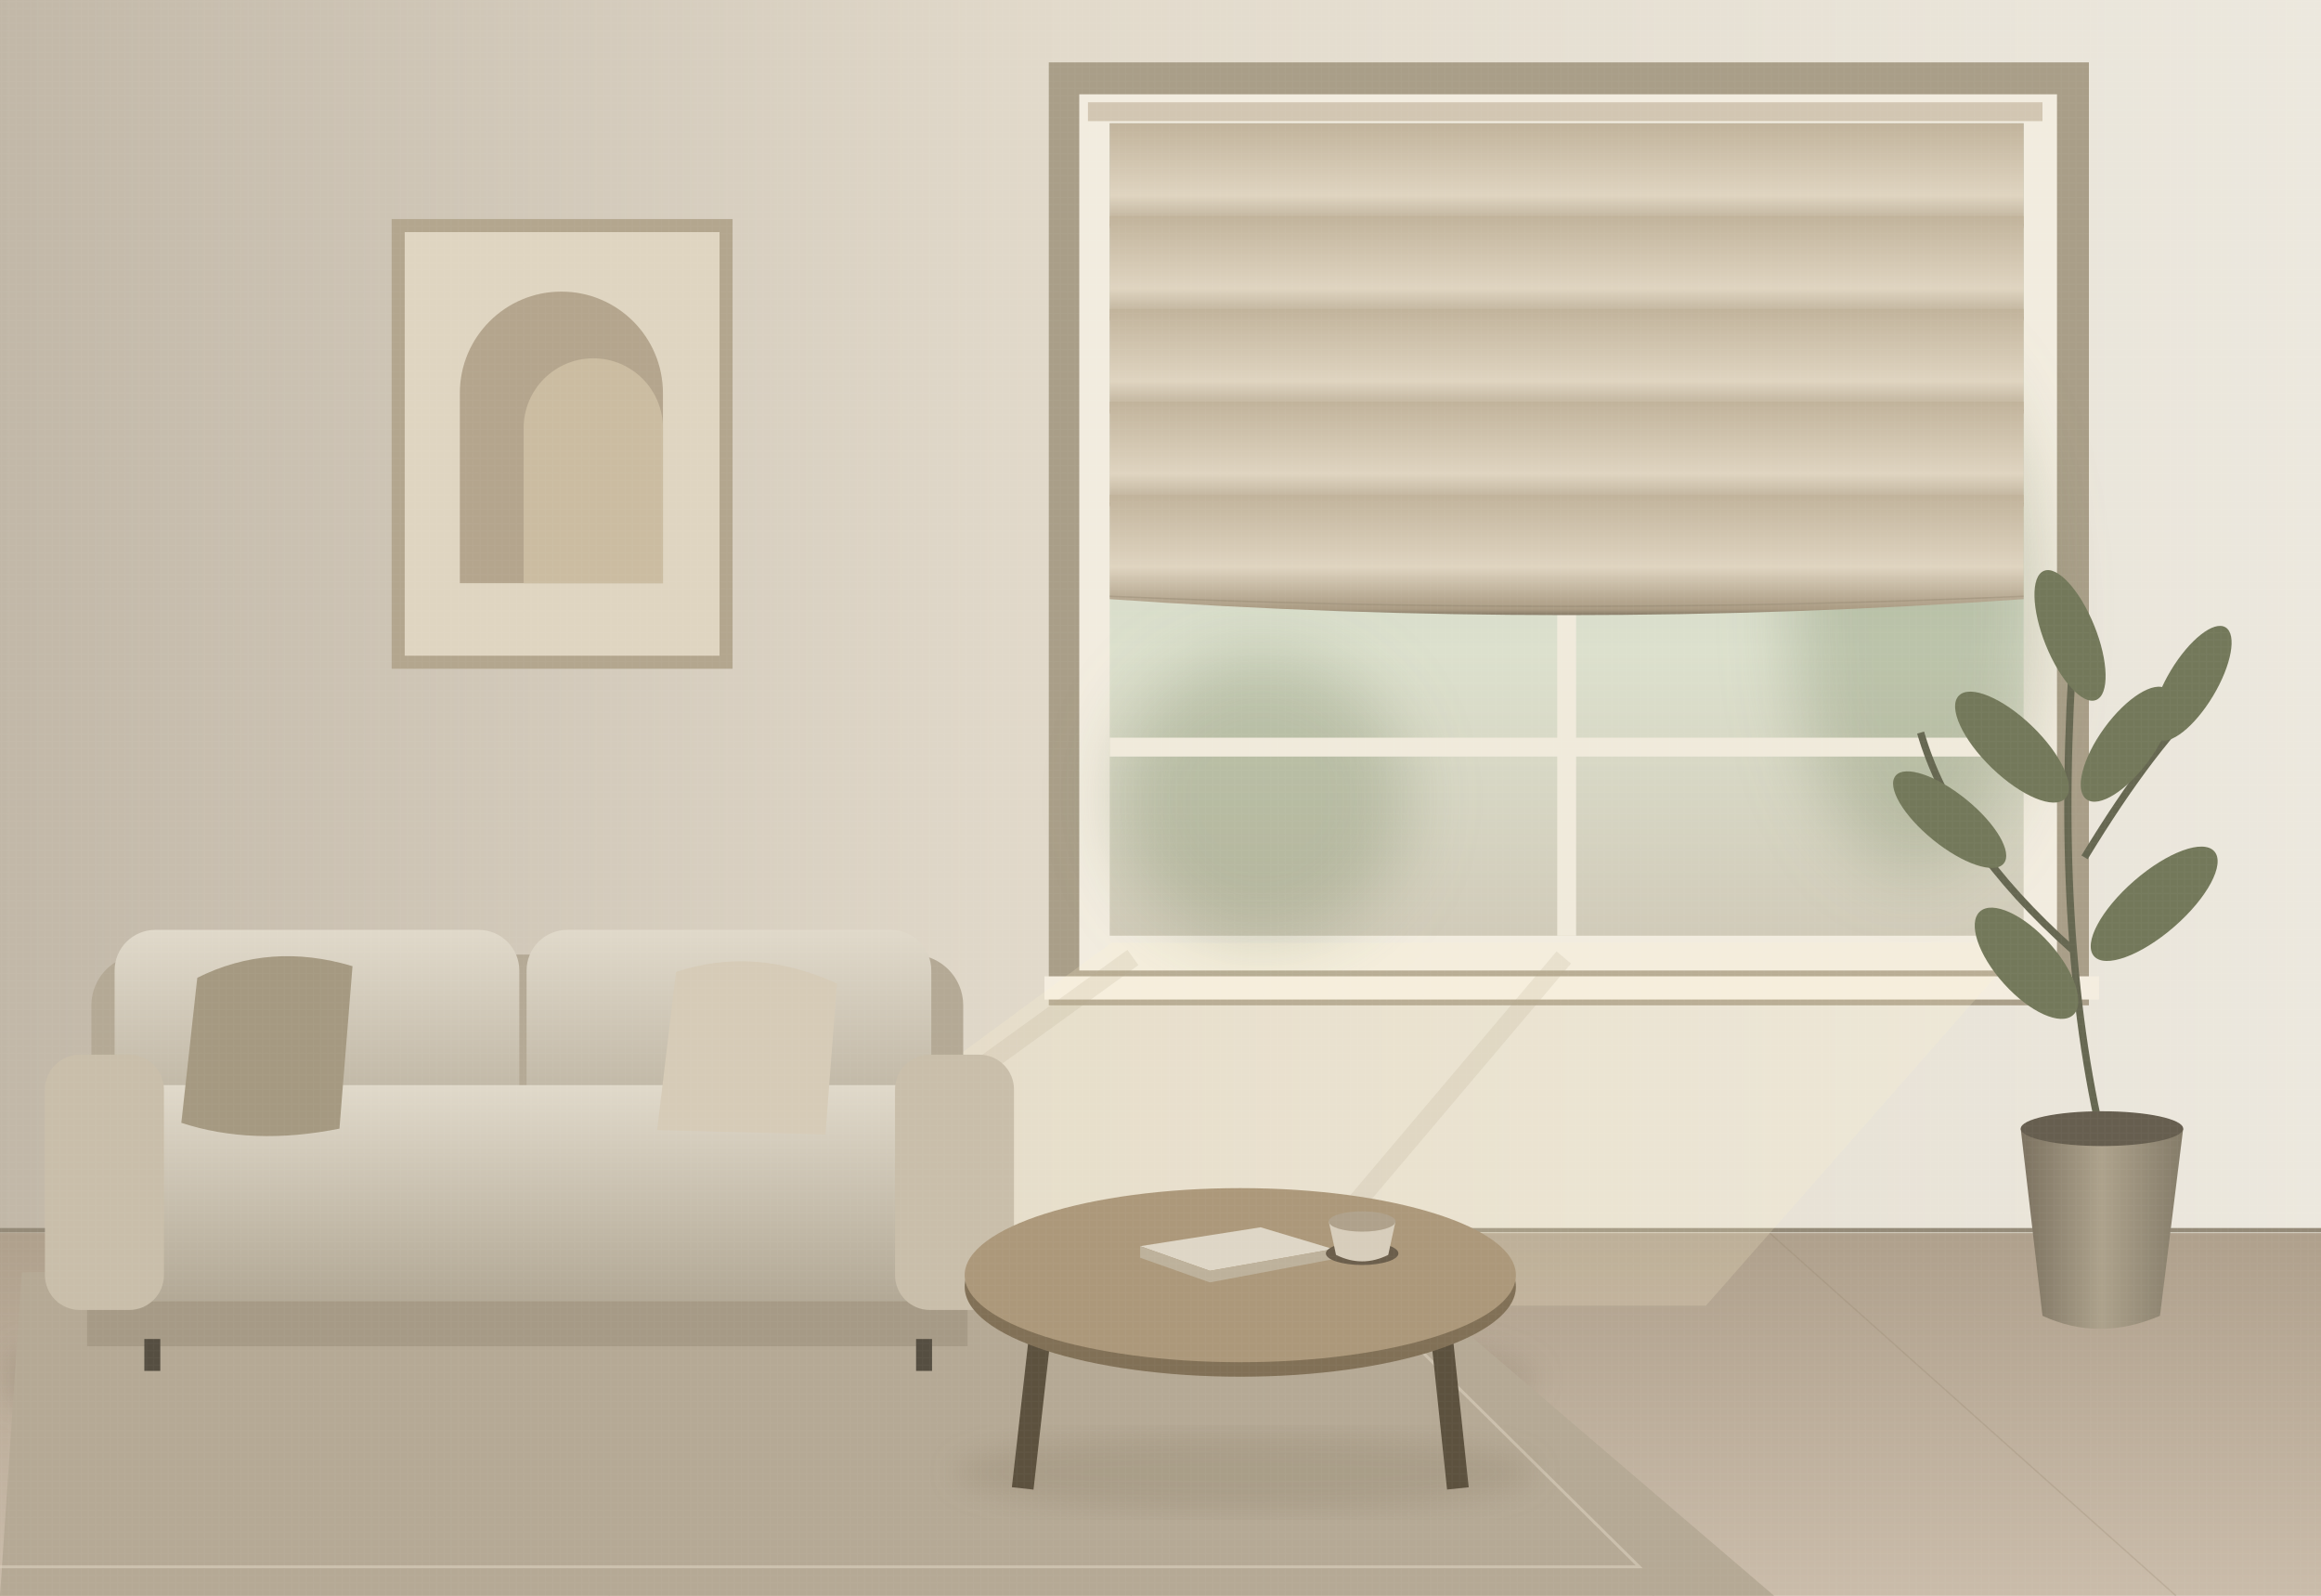
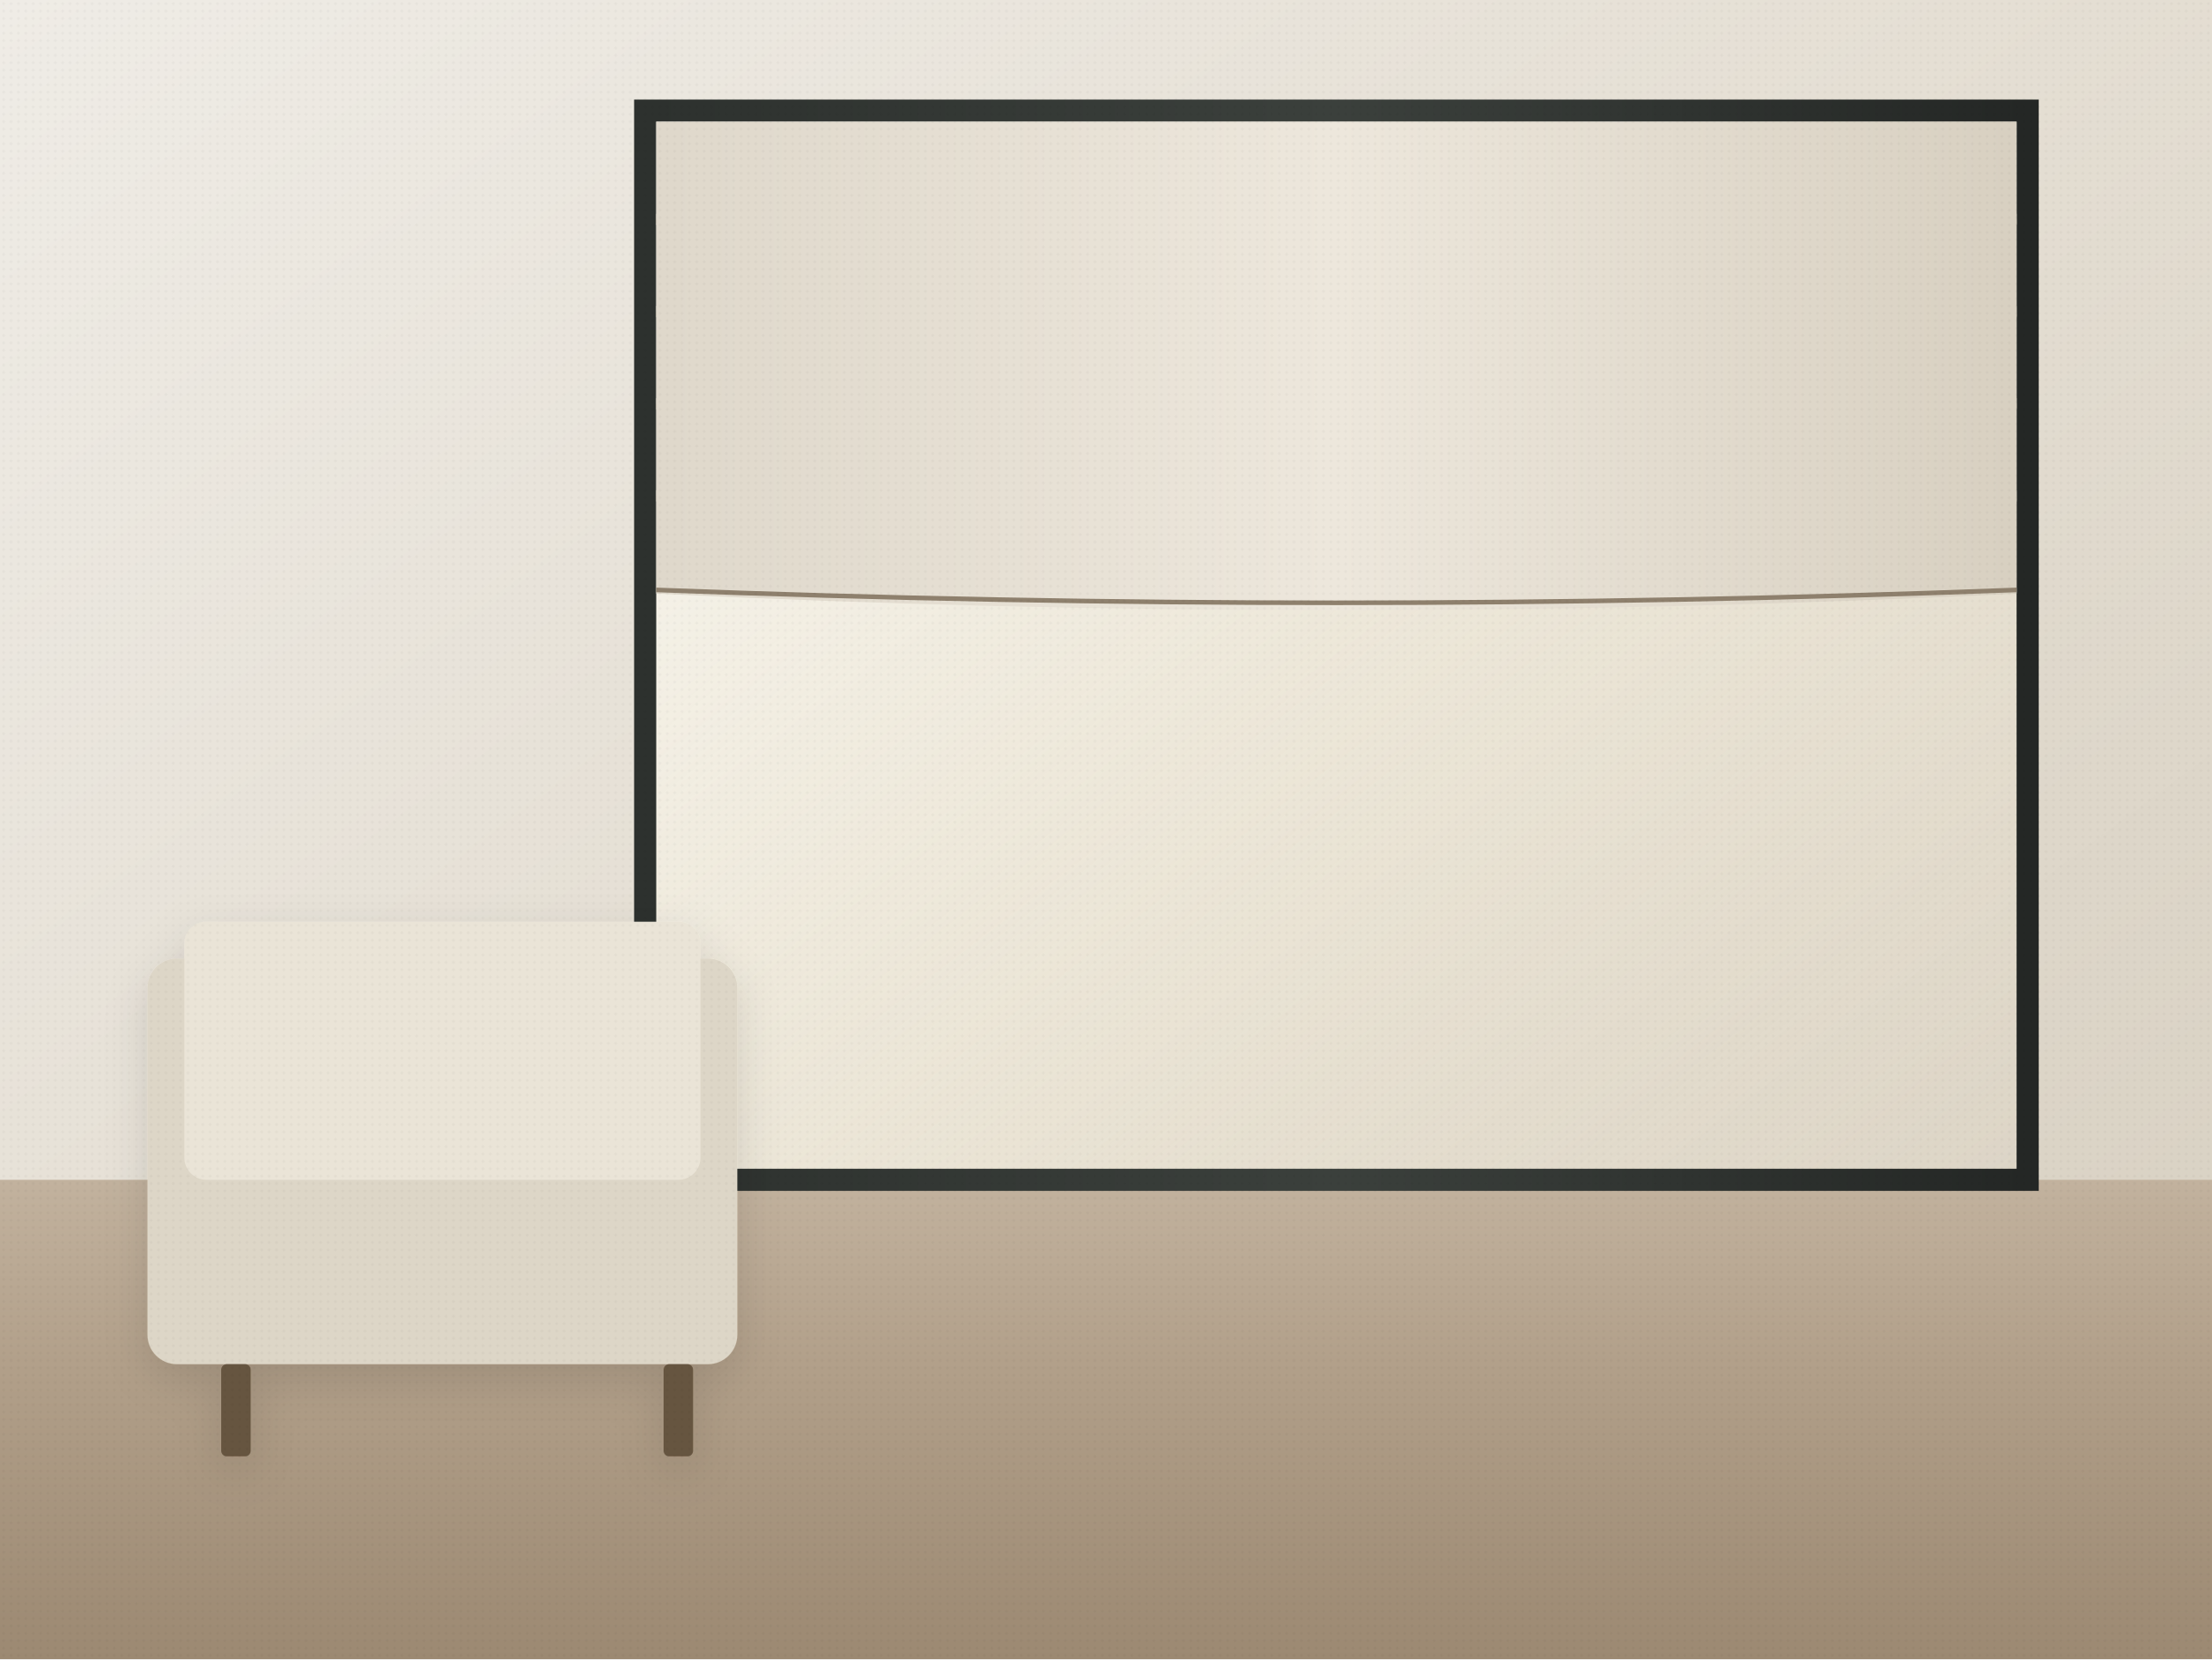
- <svg xmlns="http://www.w3.org/2000/svg" width="1600" height="1100" viewBox="0 0 1600 1100">
+ <svg xmlns="http://www.w3.org/2000/svg" width="1200" height="900" viewBox="0 0 1200 900">
  <defs>
-     <linearGradient id="wall">
-       <stop stop-color="#c1b7a7" />
-       <stop offset=".46" stop-color="#e2dacb" />
-       <stop offset="1" stop-color="#ece8de" />
+     <linearGradient id="warmWall" x1="0%" y1="0%" x2="100%" y2="100%">
+       <stop offset="0%" stop-color="#EFECE6" />
+       <stop offset="45%" stop-color="#E5DFD4" />
+       <stop offset="100%" stop-color="#D6CEBF" />
    </linearGradient>
-     <linearGradient id="floor" x2="0" y2="1">
-       <stop stop-color="#afa08c" />
-       <stop offset="1" stop-color="#cabcaa" />
+     <linearGradient id="woodFloor" x1="0%" y1="0%" x2="0%" y2="100%">
+       <stop offset="0%" stop-color="#C2B29E" />
+       <stop offset="40%" stop-color="#B19F89" />
+       <stop offset="100%" stop-color="#9C8972" />
    </linearGradient>
-     <linearGradient id="glass" x2="0" y2="1">
-       <stop stop-color="#b8bfb5" />
-       <stop offset=".65" stop-color="#dce0cd" />
-       <stop offset="1" stop-color="#d1cbb9" />
+     <linearGradient id="windowLight" x1="0%" y1="0%" x2="100%" y2="100%">
+       <stop offset="0%" stop-color="#FDFCF7" stop-opacity="0.85" />
+       <stop offset="60%" stop-color="#F4EEDB" stop-opacity="0.45" />
+       <stop offset="100%" stop-color="#E8DEC8" stop-opacity="0.1" />
    </linearGradient>
-     <linearGradient id="linen">
-       <stop stop-color="#b8ac96" />
-       <stop offset=".55" stop-color="#d3c9b7" />
-       <stop offset="1" stop-color="#c6bba4" />
+     <linearGradient id="sunbeam" x1="0%" y1="0%" x2="80%" y2="100%">
+       <stop offset="0%" stop-color="#FFFDF5" stop-opacity="0.32" />
+       <stop offset="60%" stop-color="#FFF8E7" stop-opacity="0.12" />
+       <stop offset="100%" stop-color="#FFF5D6" stop-opacity="0" />
    </linearGradient>
-     <linearGradient id="fold" x2="0" y2="1">
-       <stop stop-color="#c1b39b" />
-       <stop offset=".6" stop-color="#dfd4c0" />
-       <stop offset=".95" stop-color="#aa9b83" />
-       <stop offset="1" stop-color="#887c69" />
+     <linearGradient id="steelMullion" x1="0%" y1="0%" x2="100%" y2="0%">
+       <stop offset="0%" stop-color="#2D312E" />
+       <stop offset="50%" stop-color="#3B403C" />
+       <stop offset="100%" stop-color="#242725" />
    </linearGradient>
-     <linearGradient id="slat" x2="0" y2="1">
-       <stop stop-color="#d5c5aa" />
-       <stop offset=".65" stop-color="#bcaa8a" />
-       <stop offset="1" stop-color="#887757" />
+     <linearGradient id="softLinen" x1="0%" y1="0%" x2="100%" y2="0%">
+       <stop offset="0%" stop-color="#DFD8CB" />
+       <stop offset="50%" stop-color="#EDE7DC" />
+       <stop offset="100%" stop-color="#D8D0C1" />
    </linearGradient>
-     <linearGradient id="sofa" x2="0" y2="1">
-       <stop stop-color="#e0d9ca" />
-       <stop offset="1" stop-color="#b2a895" />
+     <linearGradient id="darkLinen" x1="0%" y1="0%" x2="100%" y2="0%">
+       <stop offset="0%" stop-color="#565B54" />
+       <stop offset="50%" stop-color="#676D65" />
+       <stop offset="100%" stop-color="#4C504A" />
    </linearGradient>
-     <linearGradient id="pot">
-       <stop stop-color="#7b715f" />
-       <stop offset=".5" stop-color="#ada28c" />
-       <stop offset="1" stop-color="#847b68" />
+     <linearGradient id="sheerFabric" x1="0%" y1="0%" x2="0%" y2="100%">
+       <stop offset="0%" stop-color="#FAF8F2" stop-opacity="0.75" />
+       <stop offset="50%" stop-color="#F2EDE2" stop-opacity="0.6" />
+       <stop offset="100%" stop-color="#EBE3D3" stop-opacity="0.75" />
    </linearGradient>
-     <filter id="blur">
-       <feGaussianBlur stdDeviation="24" />
+     <filter id="softBlur" x="-20%" y="-20%" width="140%" height="140%">
+       <feGaussianBlur stdDeviation="16" />
    </filter>
-     <filter id="shadow">
-       <feGaussianBlur stdDeviation="10" />
+     <filter id="deepBlur" x="-30%" y="-30%" width="160%" height="160%">
+       <feGaussianBlur stdDeviation="32" />
    </filter>
-     <pattern id="grain" width="5" height="5" patternUnits="userSpaceOnUse">
-       <path d="M0 1h5M1 0v5" stroke="#fff" stroke-opacity=".035" stroke-width=".7" />
+     <filter id="gentleShadow" x="-10%" y="-10%" width="120%" height="120%">
+       <feDropShadow dx="0" dy="8" stdDeviation="12" flood-color="#1D211F" flood-opacity="0.12" />
+     </filter>
+     <pattern id="weavePattern" width="6" height="6" patternUnits="userSpaceOnUse">
+       <path d="M0 3h6 M3 0v6" stroke="#9C9281" stroke-width="0.75" stroke-opacity="0.18" />
+     </pattern>
+     <pattern id="microGrain" width="4" height="4" patternUnits="userSpaceOnUse">
+       <circle cx="2" cy="2" r="0.8" fill="#1D211F" fill-opacity="0.03" />
    </pattern>
  </defs>
-   <path fill="url(#wall)" d="M0 0h1600v1100H0z" />
-   <path d="M0 850h1600v250H0z" fill="url(#floor)" />
-   <path d="M0 848h1600" stroke="#948a78" stroke-width="3" />
-   <path d="M180 850L40 1100m400-250-20 250m280-250 80 250m180-250 180 250m80-250 280 250" stroke="#93806b" stroke-opacity=".25" />
-   <path d="M723 43h717v650H723z" fill="#a99e88" />
-   <path d="M744 65h674v604H744z" fill="#f2ecdf" />
-   <path d="M765 85h630v560H765z" fill="url(#glass)" />
-   <g opacity=".3" filter="url(#blur)" fill="#6e7e58">
-     <ellipse cx="1320" cy="420" rx="85" ry="180" />
-     <ellipse cx="870" cy="550" rx="100" ry="100" />
+   <rect width="1200" height="900" fill="url(#warmWall)" />
+   <path d="M0 640 L1200 640 L1200 900 L0 900 Z" fill="url(#woodFloor)" />
+   <rect x="350" y="60" width="750" height="580" fill="url(#windowLight)" />
+   <rect x="350" y="60" width="750" height="580" fill="none" stroke="url(#steelMullion)" stroke-width="12" />
+   <line x1="725" y1="60" x2="725" y2="640" stroke="url(#steelMullion)" stroke-width="8" />
+   <path d="M356 66h738v56q-369 18-738 0z" fill="url(#softLinen)" />
+   <path d="M356 120q369 14 738 0" stroke="#8E806D" stroke-width="2.5" fill="none" />
+   <path d="M356 116h738v56q-369 18-738 0z" fill="url(#softLinen)" />
+   <path d="M356 170q369 14 738 0" stroke="#8E806D" stroke-width="2.5" fill="none" />
+   <path d="M356 166h738v56q-369 18-738 0z" fill="url(#softLinen)" />
+   <path d="M356 220q369 14 738 0" stroke="#8E806D" stroke-width="2.5" fill="none" />
+   <path d="M356 216h738v56q-369 18-738 0z" fill="url(#softLinen)" />
+   <path d="M356 270q369 14 738 0" stroke="#8E806D" stroke-width="2.5" fill="none" />
+   <path d="M356 266h738v56q-369 18-738 0z" fill="url(#softLinen)" />
+   <path d="M356 320q369 14 738 0" stroke="#8E806D" stroke-width="2.5" fill="none" />
+   <g filter="url(#gentleShadow)">
+     <rect x="80" y="520" width="320" height="220" rx="16" fill="#DDD6C7" />
+     <rect x="100" y="500" width="280" height="140" rx="12" fill="#EAE4D7" />
+     <rect x="120" y="740" width="16" height="50" rx="3" fill="#665440" />
+     <rect x="360" y="740" width="16" height="50" rx="3" fill="#665440" />
  </g>
-   <path d="M1080 85v560M765 515h630" stroke="#f0eadb" stroke-width="13" />
-   <path d="M765 85h630v72q-315 22-630 0z" fill="url(#fold)" />
-   <path d="M765 155q315 14 630 0" fill="none" stroke="#928470" stroke-opacity=".4" />
-   <path d="M765 149h630v72q-315 22-630 0z" fill="url(#fold)" />
-   <path d="M765 219q315 14 630 0" fill="none" stroke="#928470" stroke-opacity=".4" />
-   <path d="M765 213h630v72q-315 22-630 0z" fill="url(#fold)" />
-   <path d="M765 283q315 14 630 0" fill="none" stroke="#928470" stroke-opacity=".4" />
-   <path d="M765 277h630v72q-315 22-630 0z" fill="url(#fold)" />
-   <path d="M765 347q315 14 630 0" fill="none" stroke="#928470" stroke-opacity=".4" />
-   <path d="M765 341h630v72q-315 22-630 0z" fill="url(#fold)" />
-   <path d="M765 411q315 14 630 0" fill="none" stroke="#928470" stroke-opacity=".4" />
-   <path d="M750 77h658" stroke="#d2c6b2" stroke-width="13" />
-   <path d="M720 681h727" stroke="#f4eddf" stroke-width="16" />
-   <path d="M766 650l-340 250h750l220-250" fill="#fff5ce" opacity=".18" />
-   <path d="M1078 660L875 900m-94-240L449 900" stroke="#b0a48b" stroke-width="13" opacity=".18" />
-   <ellipse cx="520" cy="950" rx="540" ry="55" fill="#746956" opacity=".18" filter="url(#shadow)" />
-   <path d="M15 877l930-15 278 238H0z" fill="#b5a995" />
-   <path d="M40 897l890-15 200 198H0" fill="none" stroke="#dbcfbc" stroke-width="2" opacity=".6" />
-   <rect x="63" y="658" width="601" height="214" rx="35" fill="#b4a995" />
-   <rect x="79" y="641" width="279" height="165" rx="28" fill="url(#sofa)" />
-   <rect x="363" y="641" width="279" height="165" rx="28" fill="url(#sofa)" />
-   <path d="M45 778q0-30 35-30h565q37 0 37 30v119H45z" fill="url(#sofa)" />
-   <path d="M60 897h607v31H60z" fill="#a69a86" />
-   <rect x="31" y="727" width="82" height="176" rx="24" fill="#c9beaa" />
-   <rect x="617" y="727" width="82" height="176" rx="24" fill="#c9beaa" />
-   <path d="M105 923v22m532-22v22" stroke="#554e41" stroke-width="11" />
-   <path d="M136 674q50-25 107-8l-9 112q-60 12-109-4z" fill="#a59981" />
-   <path d="M466 670q54-18 111 8l-8 104-116-3z" fill="#d6cbb7" />
-   <ellipse cx="858" cy="1015" rx="200" ry="27" fill="#756750" opacity=".18" filter="url(#shadow)" />
-   <path d="M721 884l-16 142m285-142 15 142" stroke="#5c513e" stroke-width="15" />
-   <ellipse cx="855" cy="887" rx="190" ry="62" fill="#817056" />
-   <ellipse cx="855" cy="879" rx="190" ry="60" fill="#ac987a" />
-   <path d="M786 859l83-13 50 15-85 15z" fill="#ded6c6" />
-   <path d="M786 859v8l48 17 85-16v-7l-85 15z" fill="#bdb19b" />
-   <ellipse cx="939" cy="864" rx="25" ry="8" fill="#6b5e4b" />
-   <path d="M916 842l5 23q18 9 36 0l5-23z" fill="#d7cdbb" />
-   <ellipse cx="939" cy="842" rx="23" ry="7" fill="#afa18b" />
-   <path d="M1450 789q-35-145-20-352m-1 218q-83-74-105-150m113 86q48-79 87-114" stroke="#666751" stroke-width="5" fill="none" />
-   <g fill="#73785a">
-     <ellipse cx="1427" cy="438" rx="18" ry="48" transform="rotate(-22 1427 438)" />
-     <ellipse cx="1387" cy="515" rx="20" ry="51" transform="rotate(-46 1387 515)" />
-     <ellipse cx="1466" cy="513" rx="19" ry="47" transform="rotate(36 1466 513)" />
-     <ellipse cx="1344" cy="565" rx="18" ry="48" transform="rotate(-51 1344 565)" />
-     <ellipse cx="1485" cy="623" rx="21" ry="55" transform="rotate(49 1485 623)" />
-     <ellipse cx="1397" cy="664" rx="21" ry="48" transform="rotate(-42 1397 664)" />
-     <ellipse cx="1511" cy="471" rx="17" ry="45" transform="rotate(31 1511 471)" />
-   </g>
-   <path d="M1393 778h112l-16 129q-42 18-81 0z" fill="url(#pot)" />
-   <ellipse cx="1449" cy="778" rx="56" ry="12" fill="#665e4f" />
-   <path d="M270 151h235v310H270z" fill="#b3a68e" />
-   <path d="M279 160h217v292H279z" fill="#dfd5c1" />
-   <path d="M317 402V271a70 70 0 01140 0v131z" fill="#b4a58d" />
-   <path d="M361 402V295a48 48 0 0196 0v107z" fill="#cbbca1" />
-   <path d="M0 0h1600v1100H0z" fill="url(#grain)" />
+   <rect width="1200" height="900" fill="url(#microGrain)" />
</svg>
